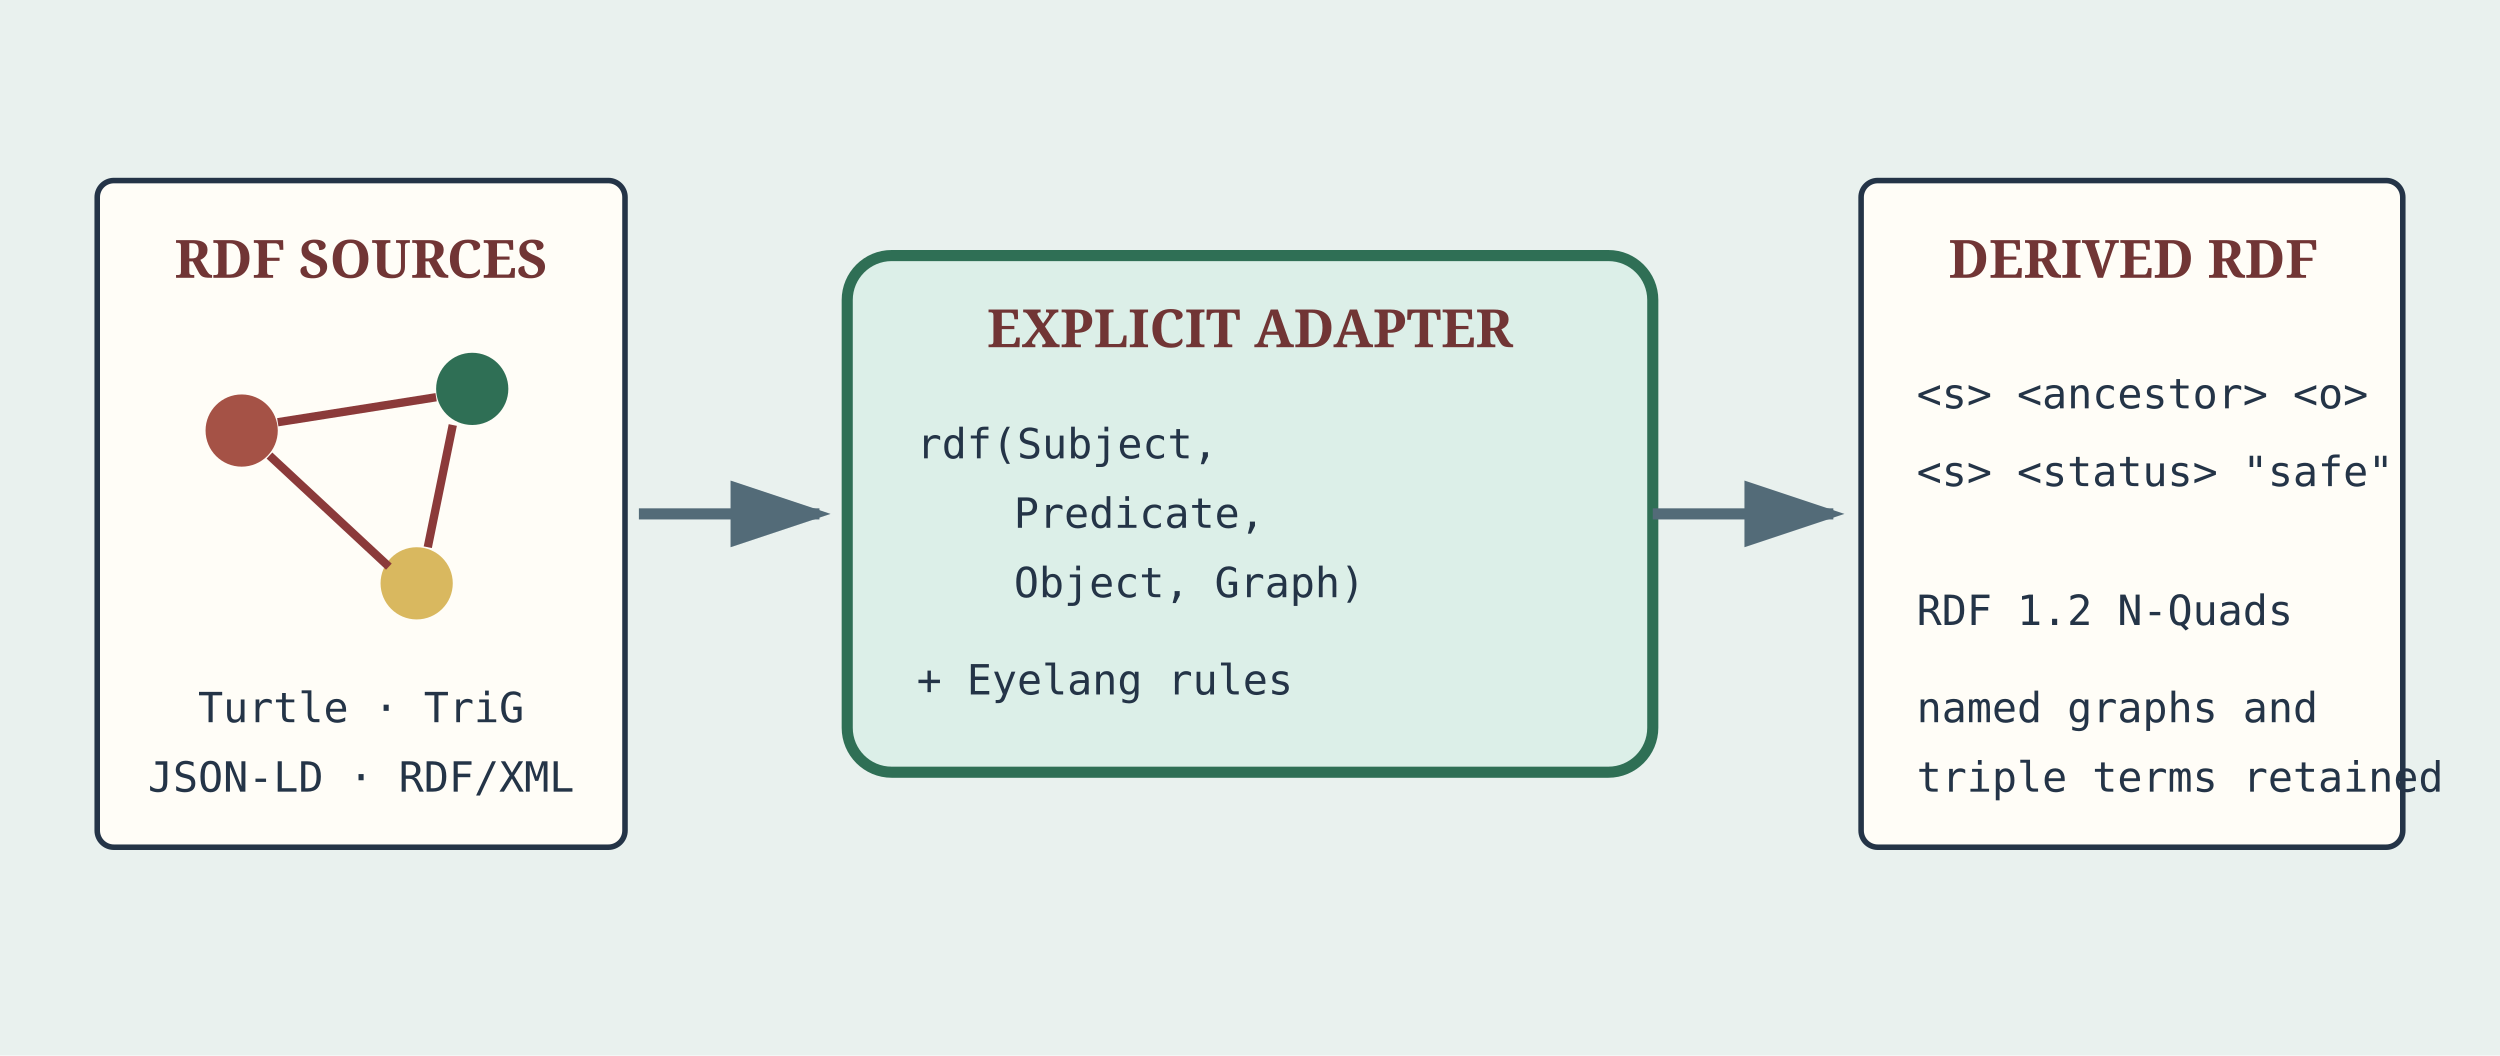
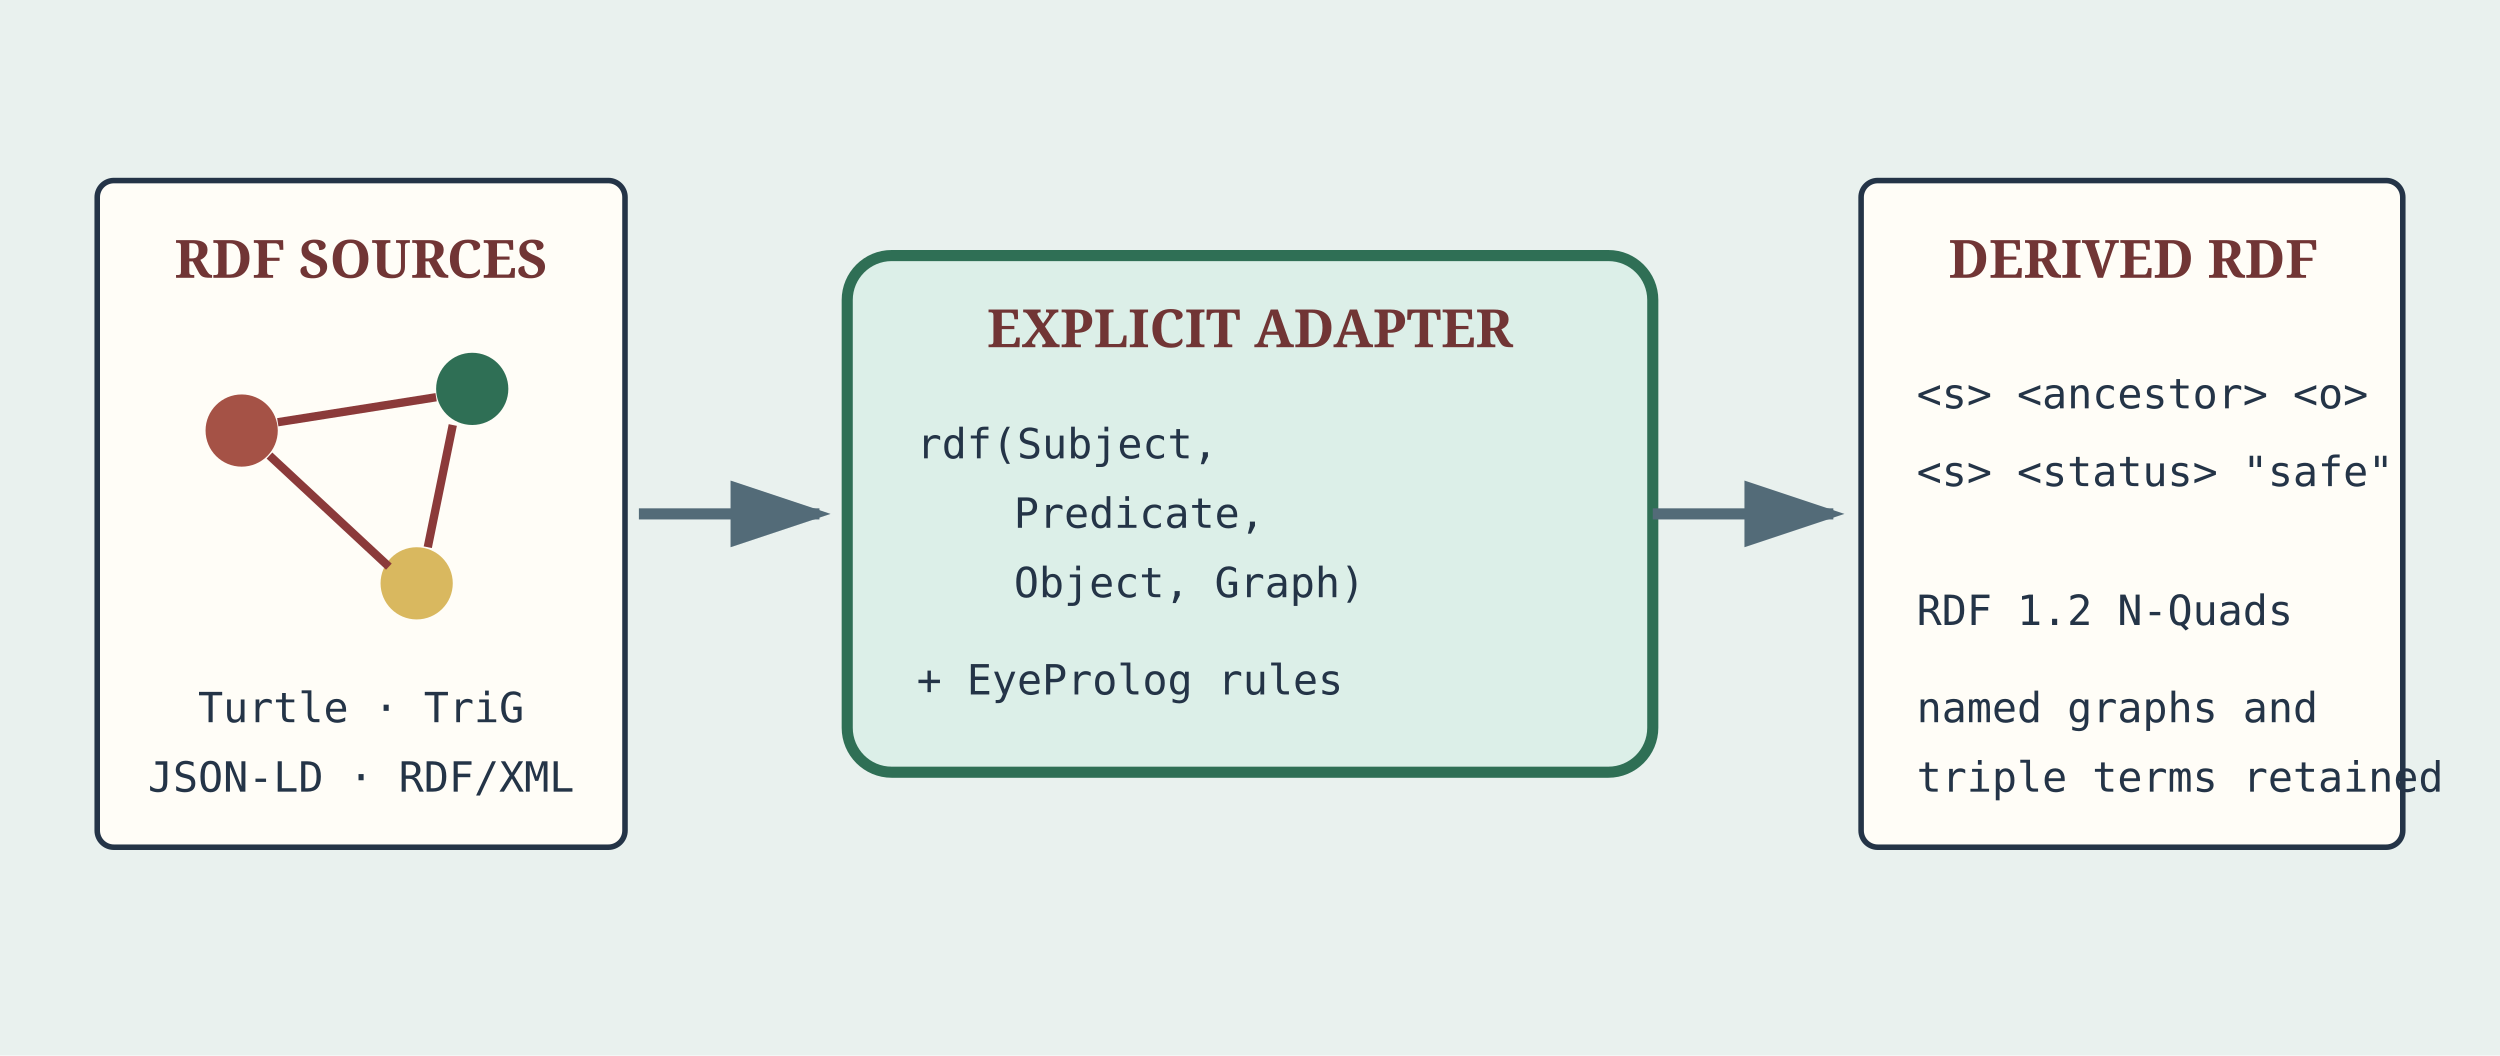
<svg xmlns="http://www.w3.org/2000/svg" width="900" height="380" viewBox="0 0 900 380" role="img" aria-labelledby="title desc">
  <defs>
    <marker id="a" markerWidth="10" markerHeight="10" refX="8" refY="3" orient="auto">
      <path d="M0 0 L0 6 L9 3Z" fill="#536b78" />
    </marker>
  </defs>
  <style>
    .bg{fill:#e9f1ee}.paper{fill:#fffdf7;stroke:#243447;stroke-width:2}.adapter{fill:#dcefe8;stroke:#2f6f55;stroke-width:4}
    .text{fill:#243447;font:15px ui-monospace,monospace}.title{fill:#713535;font:bold 19px Georgia,serif}
    .flow{fill:none;stroke:#536b78;stroke-width:4;marker-end:url(#a)}.graph{fill:none;stroke:#8b3a3a;stroke-width:3}
  </style>
  <rect width="900" height="380" class="bg" />
  <g transform="translate(35 65)">
    <rect class="paper" width="190" height="240" rx="6" />
    <text class="title" x="95" y="35" text-anchor="middle">RDF SOURCES</text>
    <circle cx="52" cy="90" r="13" fill="#a55246" />
    <circle cx="135" cy="75" r="13" fill="#2f6f55" />
    <circle cx="115" cy="145" r="13" fill="#d9b85f" />
    <path class="graph" d="M65 87 L122 78 M128 88 L119 132 M62 99 L105 139" />
    <text class="text" x="95" y="195" text-anchor="middle">Turtle · TriG</text>
    <text class="text" x="95" y="220" text-anchor="middle">JSON-LD · RDF/XML</text>
  </g>
  <path class="flow" d="M230 185 H295" />
  <rect class="adapter" x="305" y="92" width="290" height="186" rx="16" />
  <text class="title" x="450" y="125" text-anchor="middle">EXPLICIT ADAPTER</text>
  <text class="text" x="330" y="165">rdf(Subject,</text>
  <text class="text" x="365" y="190">Predicate,</text>
  <text class="text" x="365" y="215">Object, Graph)</text>
-   <text class="text" x="330" y="250">+ Eyelang rules</text>
+   <text class="text" x="330" y="250">+ EyeProlog rules</text>
  <path class="flow" d="M595 185 H660" />
  <g transform="translate(670 65)">
    <rect class="paper" width="195" height="240" rx="6" />
    <text class="title" x="98" y="35" text-anchor="middle">DERIVED RDF</text>
    <text class="text" x="20" y="82">&lt;s&gt; &lt;ancestor&gt; &lt;o&gt;</text>
    <text class="text" x="20" y="110">&lt;s&gt; &lt;status&gt; "safe"</text>
    <text class="text" x="20" y="160">RDF 1.2 N-Quads</text>
    <text class="text" x="20" y="195">named graphs and</text>
    <text class="text" x="20" y="220">triple terms retained</text>
  </g>
</svg>
